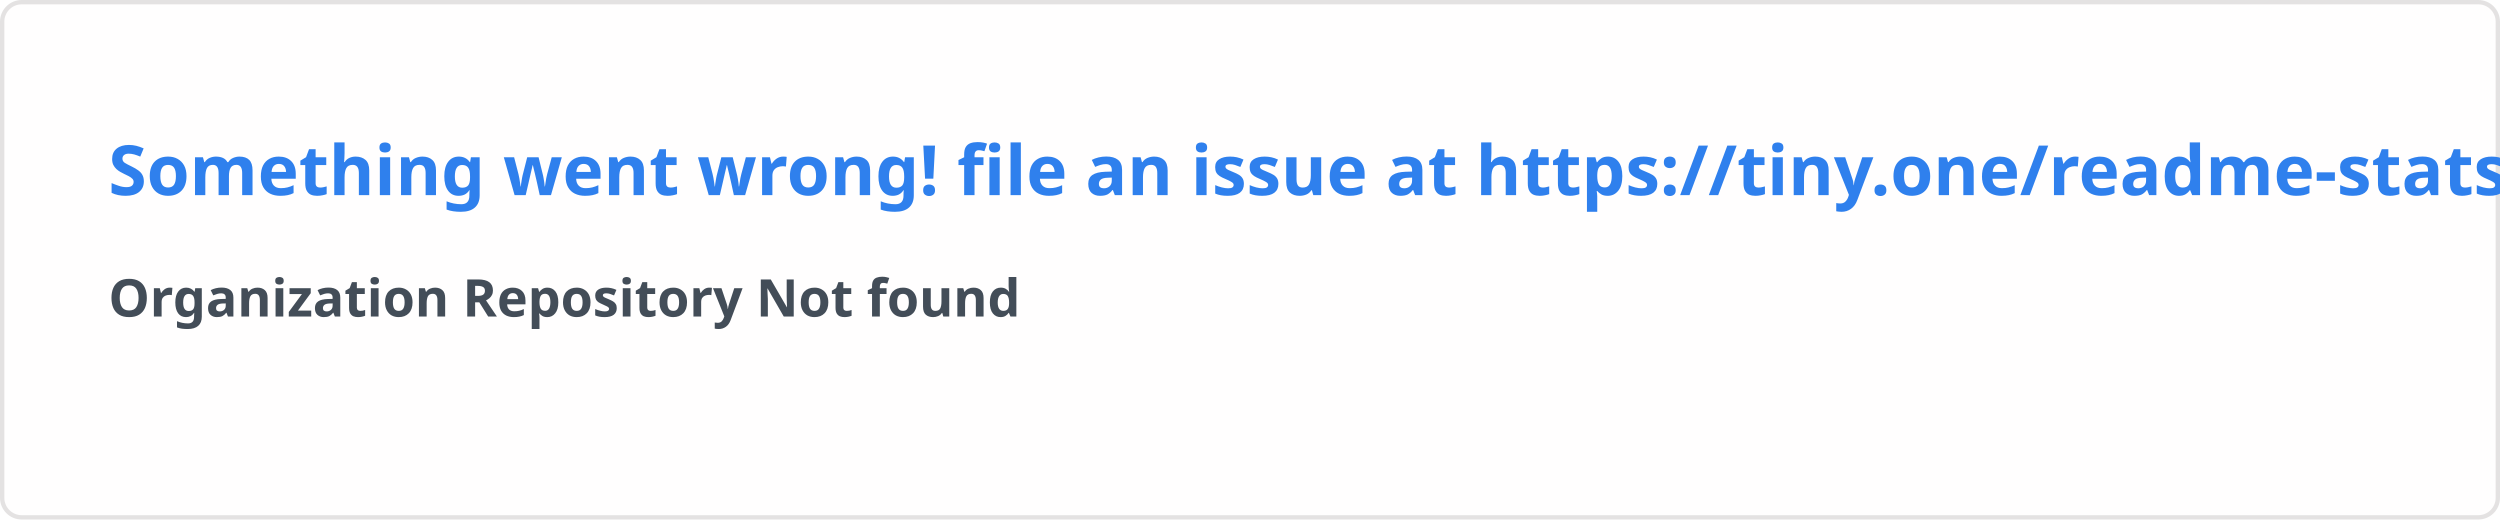
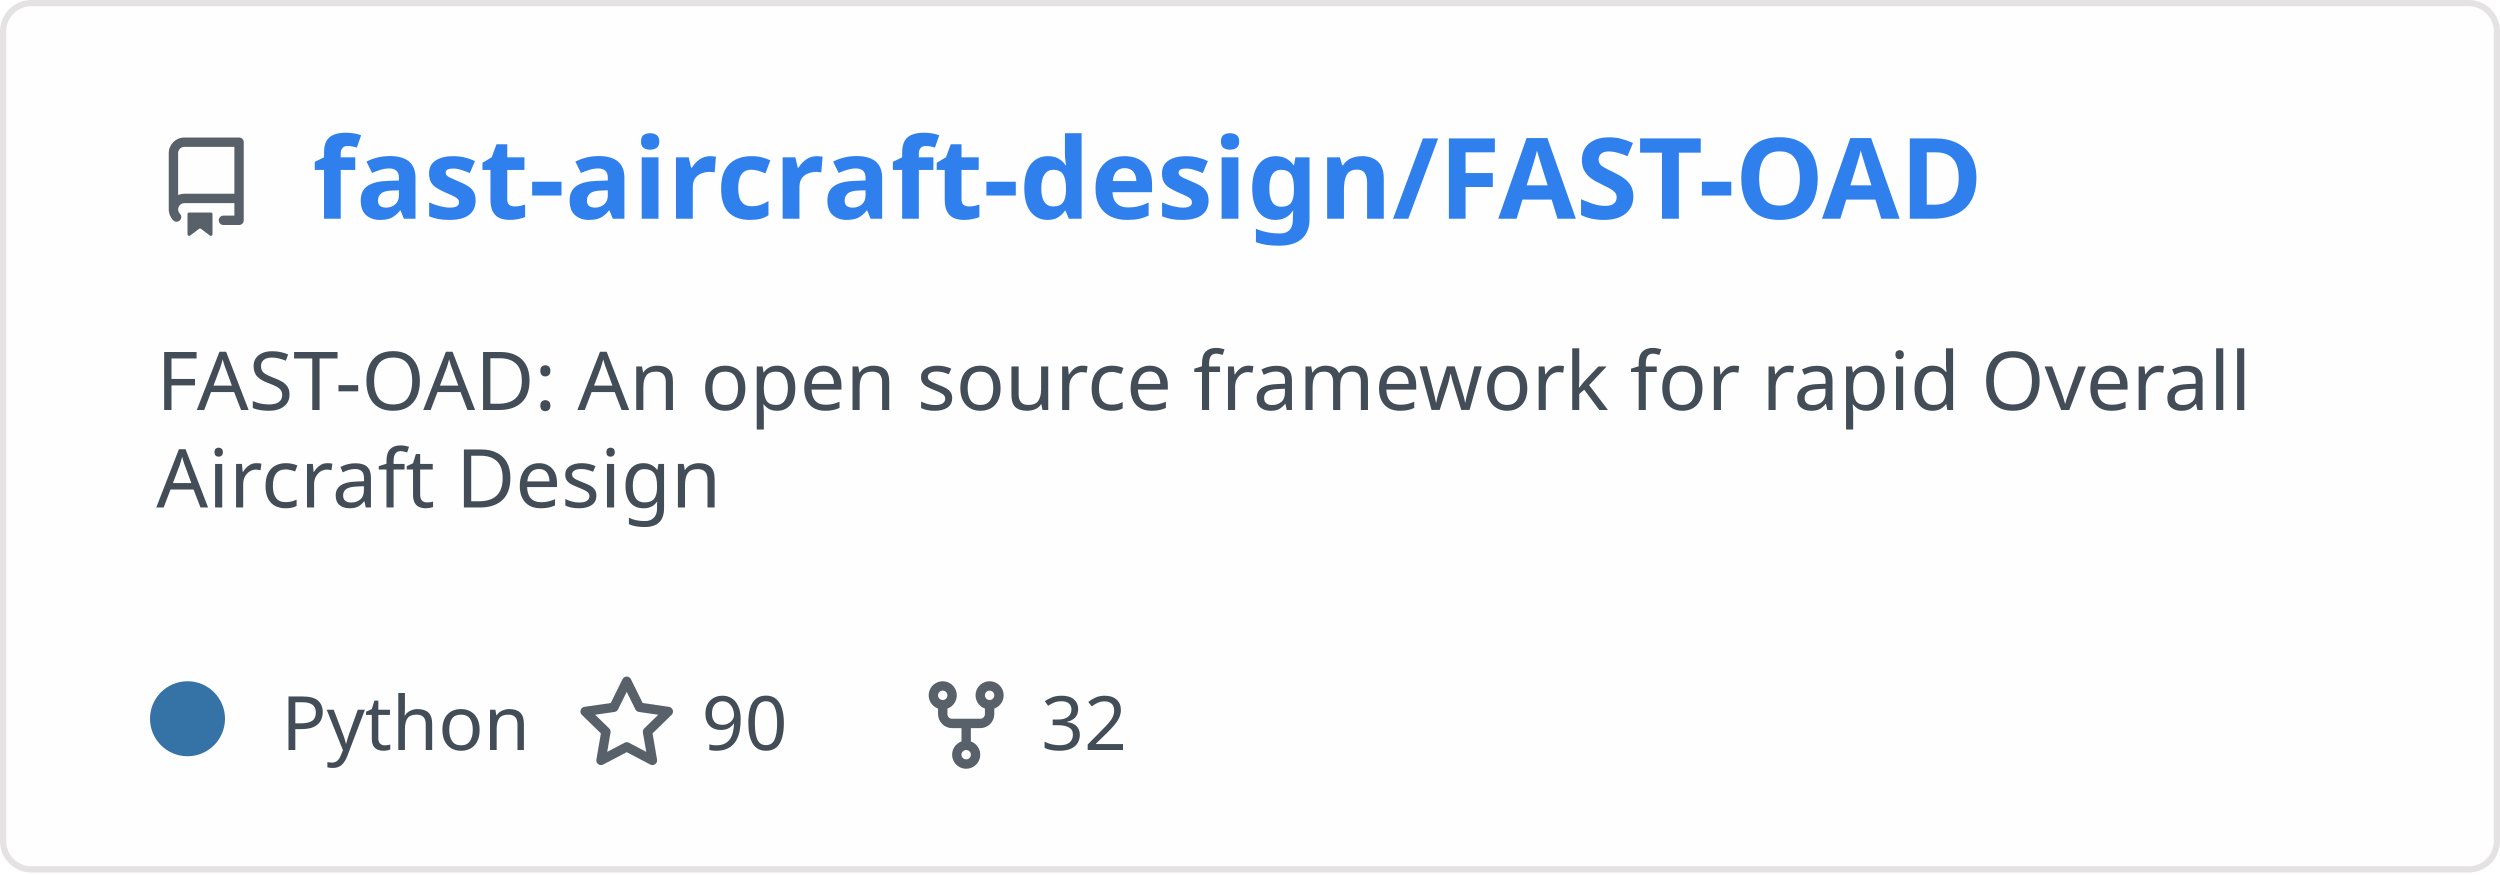
- <svg xmlns="http://www.w3.org/2000/svg" width="576.5" height="120" viewBox="0 0 576.5 120" fill="#fffefe">
+ <svg xmlns="http://www.w3.org/2000/svg" width="400" height="140" viewBox="0 0 400 140" fill="none" role="img" aria-labelledby="descId">
  <style>
-     .text { font: 600 16px 'Segoe UI', Ubuntu, Sans-Serif; fill: #2f80ed }
-     .small { font: 600 12px 'Segoe UI', Ubuntu, Sans-Serif; fill: #434d58 }
-     .gray { fill: #858585 }
-     </style>
-   <rect x="0.5" y="0.5" width="575.5" height="99%" rx="4.5" fill="#fffefe" stroke="#e4e2e2" />
-   <text x="25" y="45" class="text">Something went wrong! file an issue at https://tiny.one/readme-stats</text>
-   <text data-testid="message" x="25" y="55" class="text small">
-     <tspan x="25" dy="18">Organization Repository Not found</tspan>
-     <tspan x="25" dy="18" class="gray" />
-   </text>
+           .header {
+             font: 600 18px 'Segoe UI', Ubuntu, Sans-Serif;
+             fill: #2f80ed;
+             animation: fadeInAnimation 0.8s ease-in-out forwards;
+           }
+           @supports(-moz-appearance: auto) {
+             /* Selector detects Firefox */
+             .header { font-size: 15.5px; }
+           }
+ 
+     .description { font: 400 13px 'Segoe UI', Ubuntu, Sans-Serif; fill: #434d58 }
+     .gray { font: 400 12px 'Segoe UI', Ubuntu, Sans-Serif; fill: #434d58 }
+     .icon { fill: #586069 }
+     .badge { font: 600 11px 'Segoe UI', Ubuntu, Sans-Serif; }
+     .badge rect { opacity: 0.2 }
+ 
+ 
+ 
+       /* Animations */
+       @keyframes scaleInAnimation {
+         from {
+           transform: translate(-5px, 5px) scale(0);
+         }
+         to {
+           transform: translate(-5px, 5px) scale(1);
+         }
+       }
+       @keyframes fadeInAnimation {
+         from {
+           opacity: 0;
+         }
+         to {
+           opacity: 1;
+         }
+       }
+ 
+           * { animation-duration: 0s !important; animation-delay: 0s !important; }
+         </style>
+   <rect data-testid="card-bg" x="0.5" y="0.5" rx="4.5" height="99%" stroke="#e4e2e2" width="399" fill="#fffefe" stroke-opacity="1" />
+   <g data-testid="card-title" transform="translate(25, 35)">
+     <g transform="translate(0, 0)">
+       <svg class="icon" x="0" y="-13" viewBox="0 0 16 16" version="1.1" width="16" height="16">
+         <path fill-rule="evenodd" d="M2 2.5A2.5 2.5 0 014.5 0h8.75a.75.75 0 01.75.75v12.5a.75.75 0 01-.75.75h-2.5a.75.75 0 110-1.5h1.75v-2h-8a1 1 0 00-.714 1.7.75.75 0 01-1.072 1.05A2.495 2.495 0 012 11.5v-9zm10.5-1V9h-8c-.356 0-.694.074-1 .208V2.5a1 1 0 011-1h8zM5 12.25v3.25a.25.25 0 00.4.2l1.45-1.087a.25.25 0 01.3 0L8.6 15.7a.25.25 0 00.4-.2v-3.25a.25.25 0 00-.25-.25h-3.5a.25.25 0 00-.25.25z" />
+       </svg>
+     </g>
+     <g transform="translate(25, 0)">
+       <text x="0" y="0" class="header" data-testid="header">fast-aircraft-design/FAST-OAD</text>
+     </g>
+   </g>
+   <g data-testid="main-card-body" transform="translate(0, 55)">
+     <text class="description" x="25" y="-5">
+       <tspan dy="1.2em" x="25">FAST-OAD: An open source framework for rapid Overall</tspan>
+       <tspan dy="1.2em" x="25">Aircraft Design</tspan>
+     </text>
+     <g transform="translate(30, 65)">
+       <g transform="translate(0, 0)">
+         <g data-testid="primary-lang">
+           <circle data-testid="lang-color" cx="0" cy="-5" r="6" fill="#3572A5" />
+           <text data-testid="lang-name" class="gray" x="15">Python</text>
+         </g>
+       </g>
+       <g transform="translate(62.275, 0)">
+         <g transform="translate(0, 0)">
+           <svg class="icon" y="-12" viewBox="0 0 16 16" version="1.1" width="16" height="16">
+             <path fill-rule="evenodd" d="M8 .25a.75.75 0 01.673.418l1.882 3.815 4.21.612a.75.75 0 01.416 1.279l-3.046 2.97.719 4.192a.75.75 0 01-1.088.791L8 12.347l-3.766 1.98a.75.75 0 01-1.088-.79l.72-4.194L.818 6.374a.75.75 0 01.416-1.28l4.21-.611L7.327.668A.75.75 0 018 .25zm0 2.445L6.615 5.5a.75.75 0 01-.564.41l-3.097.45 2.24 2.184a.75.75 0 01.216.664l-.528 3.084 2.769-1.456a.75.75 0 01.698 0l2.77 1.456-.53-3.084a.75.75 0 01.216-.664l2.24-2.183-3.096-.45a.75.75 0 01-.564-.41L8 2.694v.001z" />
+           </svg>
+         </g>
+         <g transform="translate(20, 0)">
+           <text data-testid="stargazers" class="gray">90</text>
+         </g>
+       </g>
+       <g transform="translate(116.5875, 0)">
+         <g transform="translate(0, 0)">
+           <svg class="icon" y="-12" viewBox="0 0 16 16" version="1.1" width="16" height="16">
+             <path fill-rule="evenodd" d="M5 3.25a.75.75 0 11-1.5 0 .75.75 0 011.5 0zm0 2.122a2.25 2.25 0 10-1.5 0v.878A2.25 2.25 0 005.75 8.5h1.5v2.128a2.251 2.251 0 101.5 0V8.5h1.5a2.25 2.25 0 002.25-2.25v-.878a2.25 2.25 0 10-1.5 0v.878a.75.75 0 01-.75.75h-4.5A.75.75 0 015 6.25v-.878zm3.75 7.378a.75.75 0 11-1.5 0 .75.75 0 011.5 0zm3-8.75a.75.75 0 100-1.5.75.75 0 000 1.5z" />
+           </svg>
+         </g>
+         <g transform="translate(20, 0)">
+           <text data-testid="forkcount" class="gray">32</text>
+         </g>
+       </g>
+     </g>
+   </g>
</svg>
